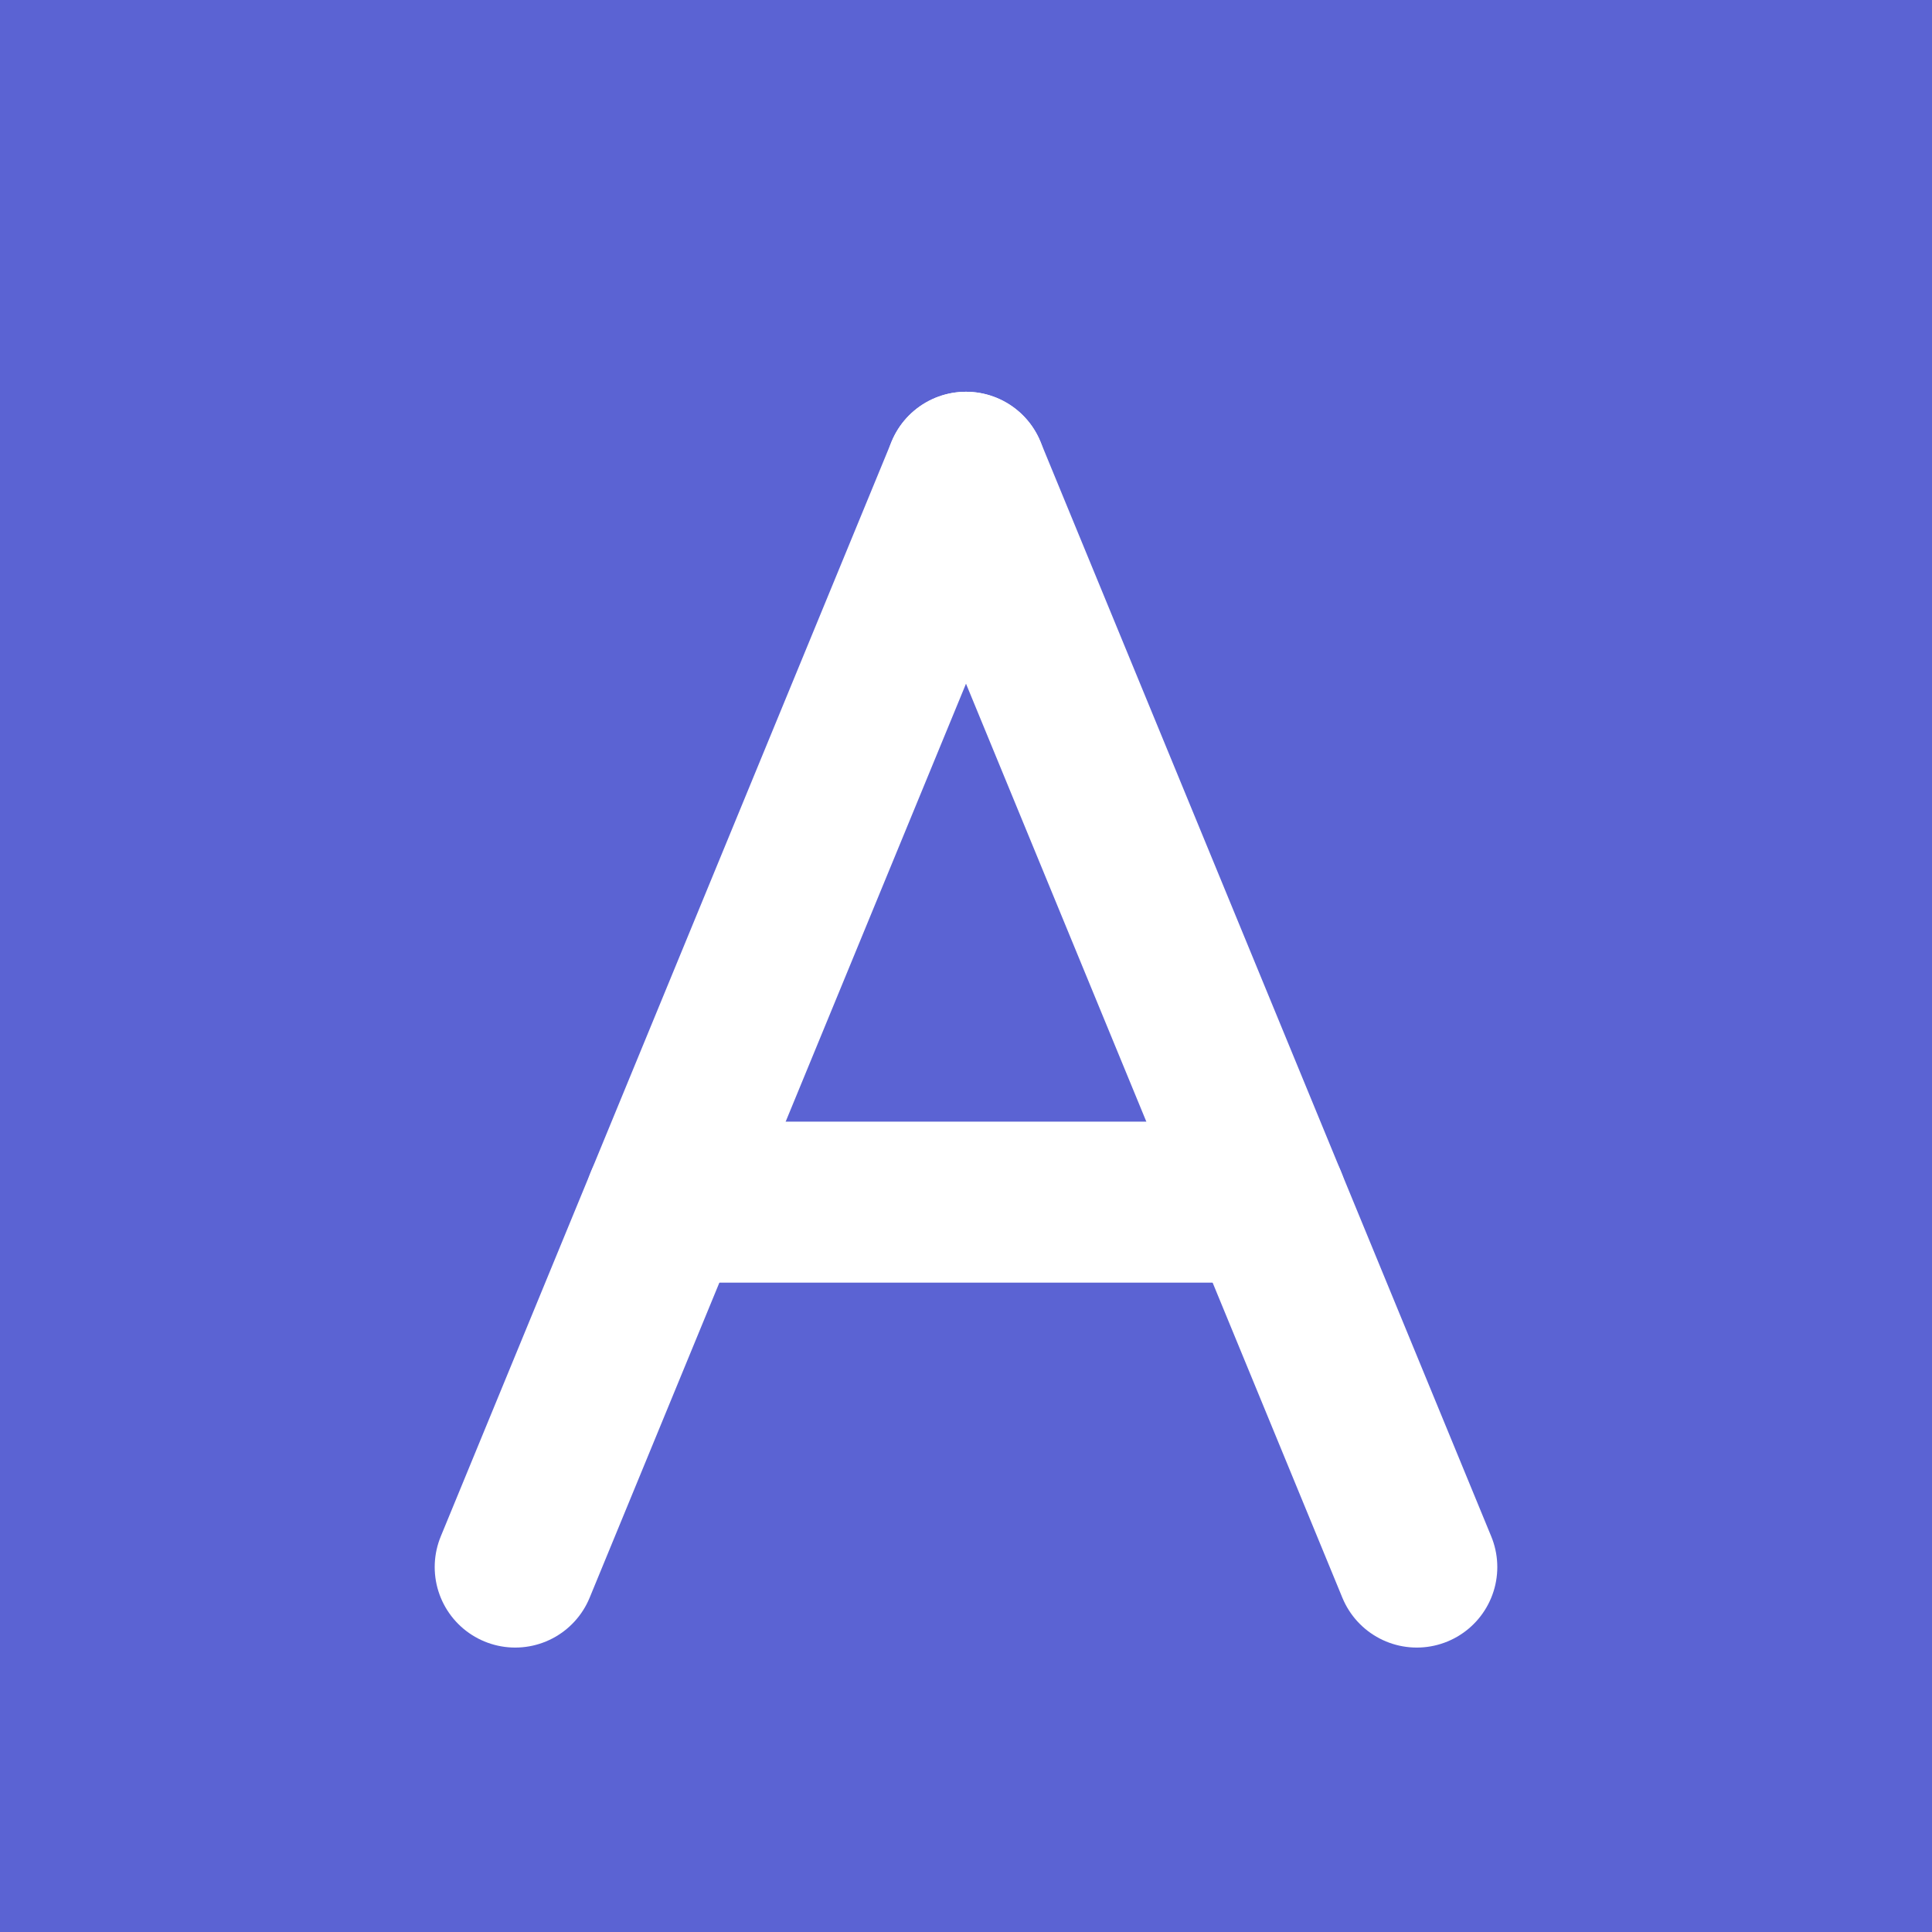
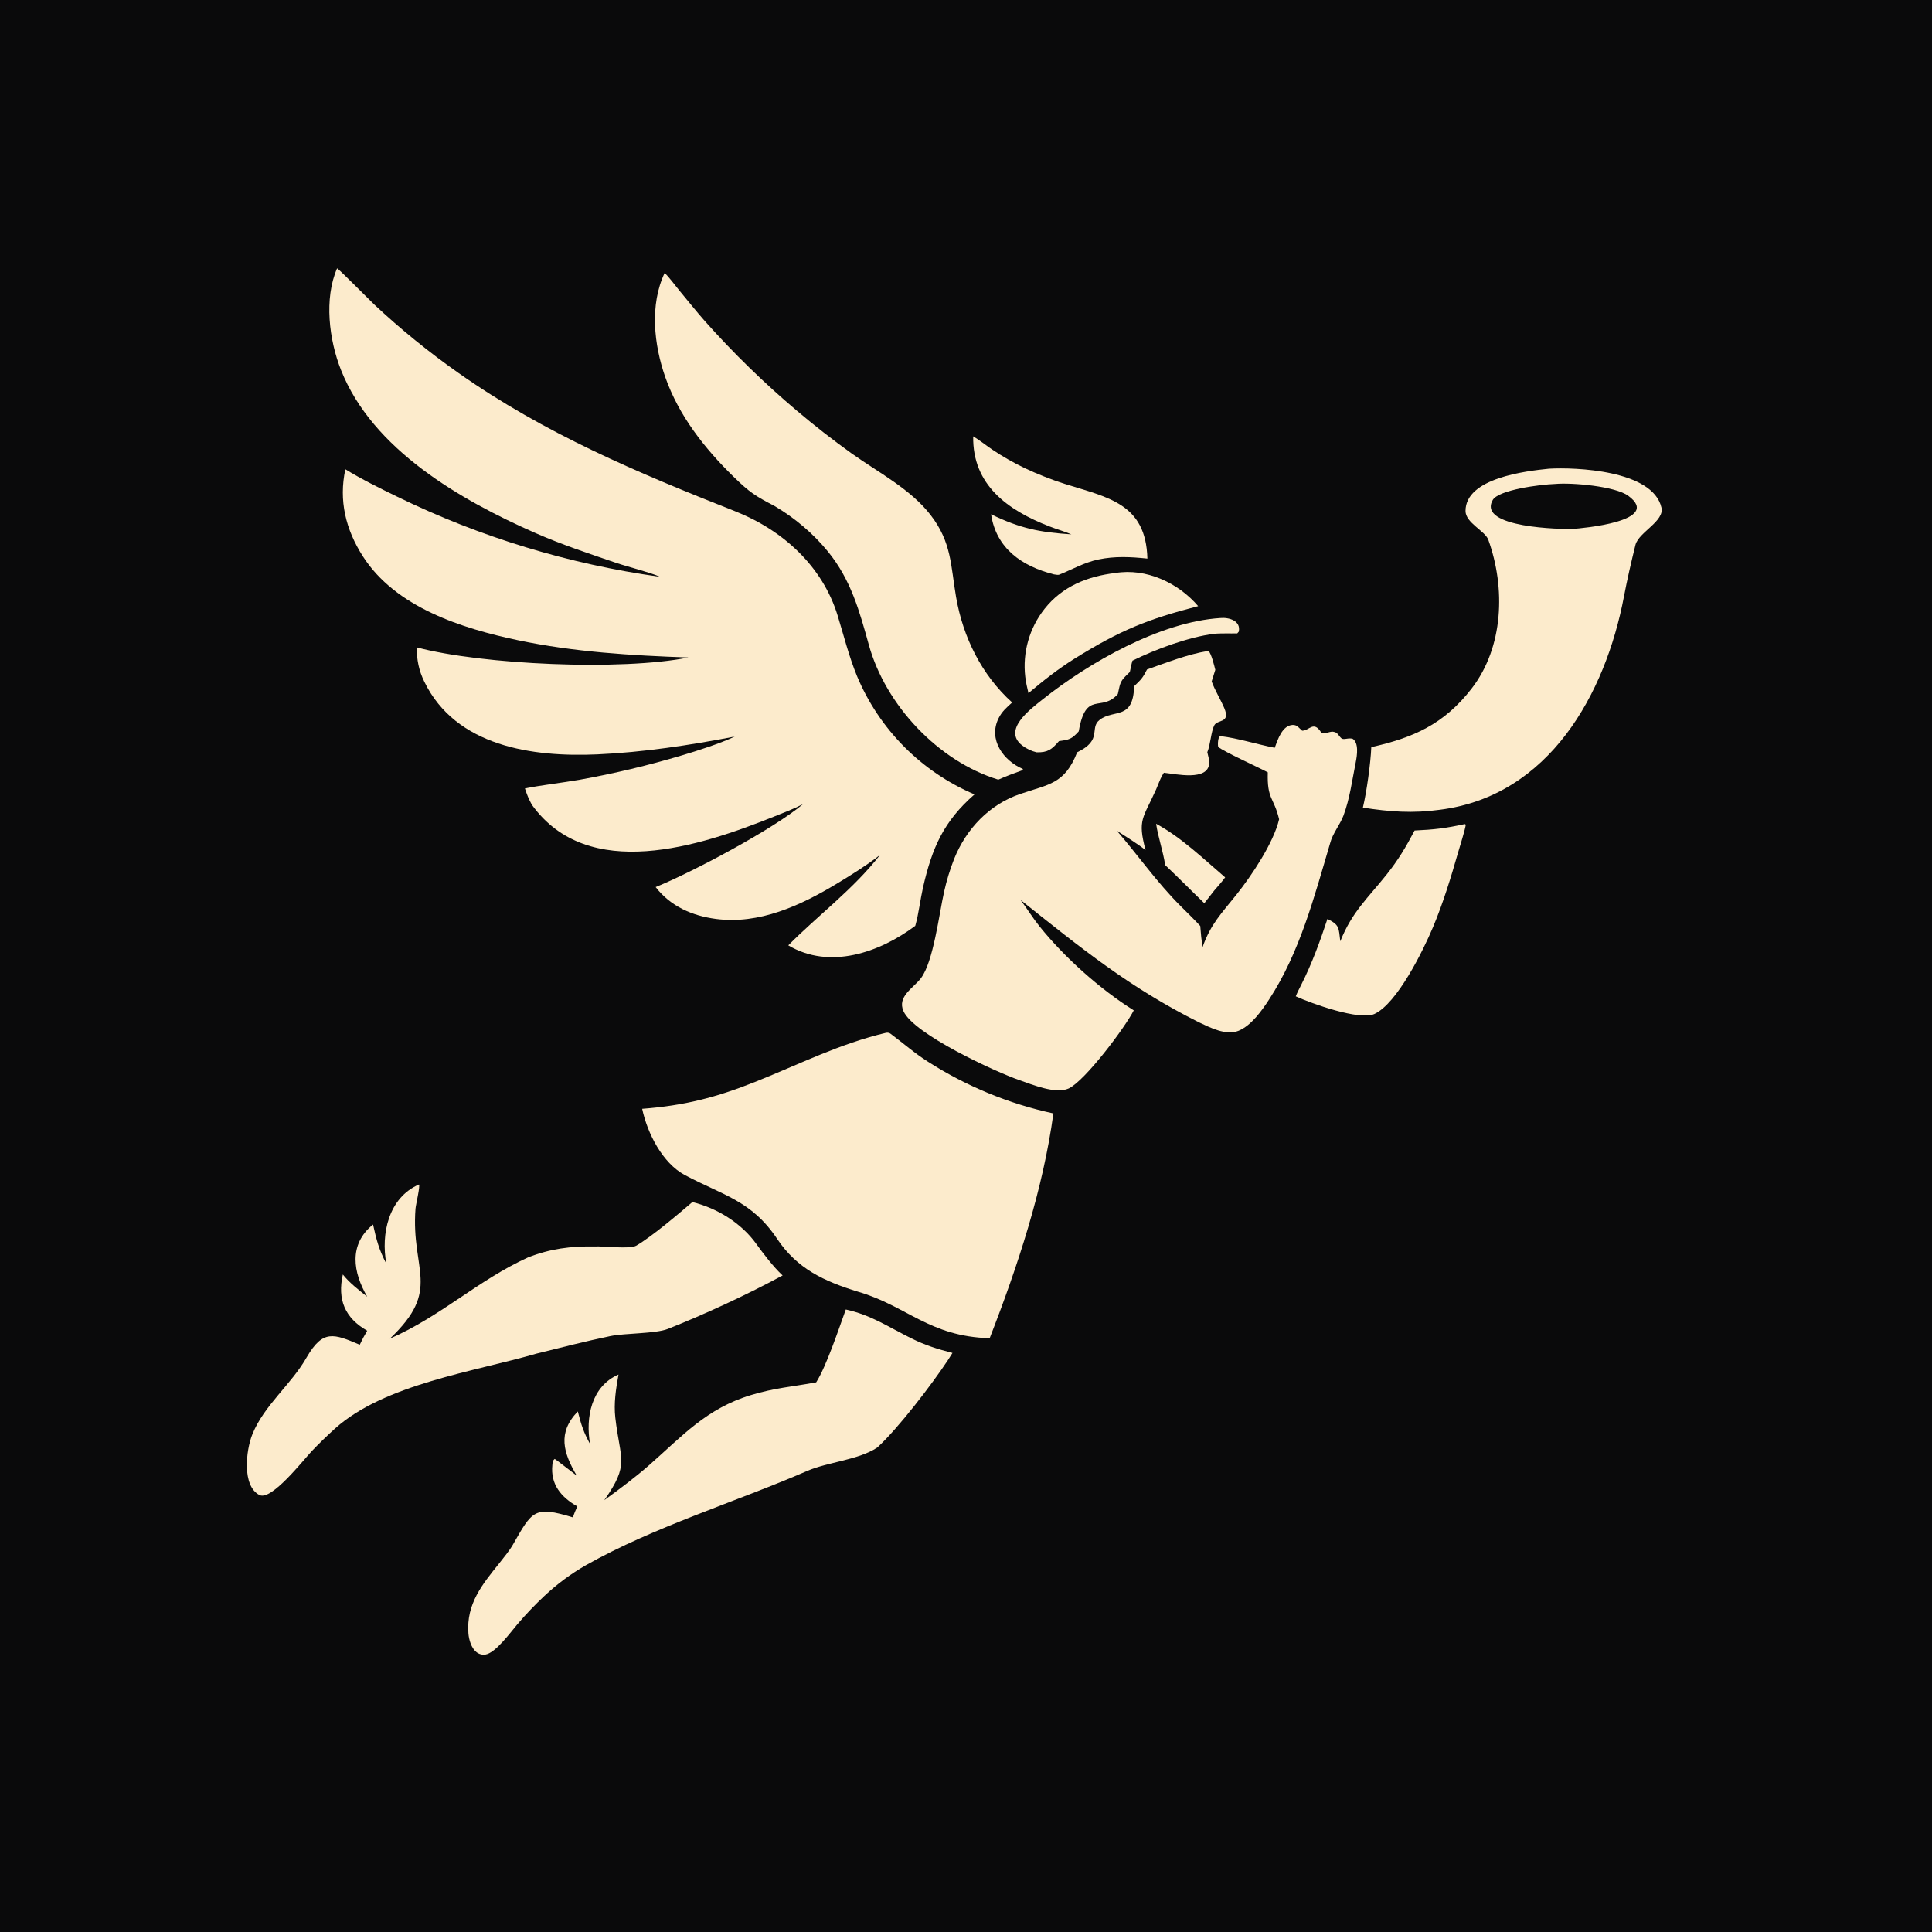
<svg xmlns="http://www.w3.org/2000/svg" width="180" height="180" viewBox="0 0 180 180">
-   <rect width="180" height="180" fill="#5b63d3" />
-   <g fill="none" stroke="#ffffff" stroke-width="15" stroke-linecap="round" stroke-linejoin="round">
-     <path d="M90 44 L48 146" />
-     <path d="M90 44 L132 146" />
-     <path d="M62 112 L118 112" />
+   <rect width="180" height="180" fill="#0A0A0B" />
+   <g transform="translate(23 25) scale(0.1291 0.1291)">
+     <path d="M65.122 0C66.53 0.639 89.175 23.523 91.891 26.087C110.955 43.927 131.241 60.415 152.599 75.432C214.889 119.29 282.095 147.573 352.258 175.25C386.715 188.843 415.419 214.887 426.368 250.654C430.788 265.09 434.473 279.969 440.275 294.15C456.305 332.633 486.757 363.316 525.112 379.639C502.891 399.092 494.533 417.985 487.945 446.873C486.077 455.066 484.755 466.024 482.55 473.82L482.348 474.528C456.52 493.805 420.594 506.357 390.717 488.594C411.883 467.176 438.047 447.833 457.036 423.201C456.575 423.584 456.106 423.959 455.633 424.328C447.178 430.938 434.991 438.501 425.726 444.095C399.578 459.881 369.753 473.661 338.426 469.51C321.341 467.247 305.773 460.428 295.004 446.537C321.365 435.877 380.351 404.507 401.394 386.61C394.602 390.17 387.204 392.94 380.076 395.798C327.01 417.078 246.279 443.561 205.682 387.144C203.178 382.536 202.337 380.302 200.665 375.347C211.996 373.034 227.781 371.232 239.89 369.12C265.019 364.61 289.872 358.683 314.332 351.369C325.071 348.164 341.99 342.776 352.045 337.907C319.56 344.187 285.91 349.281 252.848 350.762C206.23 352.85 150.795 345.099 128.063 298.32C123.977 289.914 122.732 282.763 122.487 273.506C169.741 286.135 270.755 290.521 318.656 280.845C277.584 279.416 236.067 276.878 195.852 268.425C155.043 259.846 107.248 244.656 83.675 207.756C71.328 188.428 66.202 167.547 71.082 145.018C82.202 151.899 96.958 159.195 108.683 164.873C168.407 193.988 232.36 213.475 298.171 222.611C290.412 219.196 275.282 215.536 266.508 212.55C246.909 205.879 227.226 199.369 208.225 191.01C154.361 167.312 90.709 130.874 67.917 73.333C59.323 51.638 55.597 21.837 65.122 0Z" fill="#FCEBCC" />
+     <path d="M693.41 276.168L694.004 276.203C696.03 277.894 698.18 286.944 698.896 289.73L696.269 298.124C698.578 304.457 702.686 311.08 705.337 317.296C710.138 328.553 700.372 325.363 698.118 329.868C695.773 334.557 695.406 343.734 693.128 349.193C693.679 351.367 694.647 355.117 694.5 357.237C693.569 370.226 670.559 364.934 661.766 364.027C661.331 364.693 660.921 365.372 660.535 366.063C658.851 369.042 657.578 372.912 656.169 376.052C646.728 397.11 642.644 397.648 648.558 419.889C643.336 415.61 633.79 409.783 627.838 405.862C643.36 423.862 656.898 443.333 673.773 460.153C678.543 464.908 683.478 469.665 688.034 474.612C688.45 480.043 688.873 484.614 689.638 489.996C695.571 473.177 703.28 465.643 714.087 452.086C725.133 438.228 740.949 414.599 744.941 397.596C741.114 381.535 736.161 383.448 736.767 363.725C730.411 360.277 704.841 348.715 701.002 345.397C700.525 343.744 700.745 337.368 702.815 337.619C715.532 339.165 728.789 343.479 741.776 346.006C743.913 340.153 747.25 329.753 754.793 329.517C758.094 329.414 759.245 331.816 761.59 333.679C766.923 333.641 769.783 326.092 775.397 335.092C776.432 336.752 781.563 334.079 783.78 334.404C786.872 334.857 787.105 336.012 789.119 338.39C791.17 341.029 793.289 338.731 797.783 339.382C802.645 342.173 801.218 351.6 800.257 356.382C797.679 369.192 795.965 382.766 791.36 395.001C788.874 401.604 783.584 407.776 781.765 414.846C770.315 453.544 759.955 493.597 737.637 527.757C732.334 535.864 724.882 546.414 715.692 550.222C706.746 553.933 695.143 547.908 687.103 544.13C636.882 519.013 602.042 490.59 558.372 455.852C563.111 462.183 567.201 468.891 572.229 475.129C590.224 497.472 615.721 520.232 640.047 535.484C633.802 547.853 604.754 586.471 593.071 591.865C583.801 596.145 566.951 589.134 557.643 585.908C539.881 579.754 481.265 552.629 473.868 536.091C469.147 525.528 480.983 519.424 486.408 512.339C495.482 500.491 499.591 465.786 503.167 449.939C504.973 441.802 507.416 433.82 510.471 426.066C519.185 404.476 535.784 386.996 557.876 379.411C578.768 372.238 590.157 372.311 599.207 349.235C617.906 340.361 607.736 331.842 615.396 325.871C625.64 317.881 639.6 326.483 640.311 301.572C645.423 296.682 646.495 295.629 649.624 289.478C663.137 284.755 679.149 278.433 693.41 276.168Z" fill="#FCEBCC" />
+     <path d="M461.37 551.649C462.538 551.49 463.594 551.661 464.585 552.396C473.519 559.034 482.299 566.779 491.741 572.682C519.393 590.341 549.971 602.936 582.038 609.873C574.58 664.791 556.156 720.566 536.06 772.11C492.353 770.854 476.366 748.83 441.219 738.598C416.388 730.944 397.119 722.017 382.578 700.262C364.039 672.537 342.952 668.795 315.914 654.259C300.034 645.724 289.087 624.428 285.277 606.548C315.876 604.203 338.655 598.368 367.231 586.955C399.064 574.237 427.793 559.579 461.37 551.649Z" fill="#FCEBCC" />
+     <path d="M124.206 661.154C125.215 662.121 121.92 675.806 121.708 678.586C118.281 723.615 141.049 736.626 103.19 772.416C140.031 756.337 166.845 730.228 202.853 713.818C218.821 707.554 233.706 705.583 250.75 705.913C257.133 705.43 276.328 708.075 281.067 705.289C292.638 698.492 311.477 682.401 321.517 673.841C339.439 678.249 356.879 689.057 367.596 703.984C372.475 710.781 380.055 720.676 386.063 726.266L386.656 726.811C361.89 740.257 330.28 754.934 303.838 765.386C294.886 768.926 272.974 768.356 262.21 770.597C244.294 774.314 226.827 778.814 209.042 783.211C163.999 796.265 99.498 805.223 63.692 837.216C57.896 842.445 52.291 847.888 46.888 853.528C40.832 859.908 17.779 889.592 9.157 885.288C-3.642 878.895 -0.664 852.94 3.974 841.453C12.497 820.341 32.124 805.498 43.269 785.721C54.941 765.68 62.686 768.87 81.469 776.806C83.306 772.936 84.665 770.383 86.847 766.697C70.758 757.518 65.192 744.213 69.261 726.119C74.063 732.206 80.792 737.288 86.847 742.149C76.646 724.637 73.225 704.511 91.057 690.042C93.525 701.162 95.307 708.167 100.682 718.38C96.607 696.765 102.255 670.706 124.206 661.154Z" fill="#FCEBCC" />
+     <path d="M301.492 3.366C304.511 6.09 309.234 12.543 311.999 15.877C318.201 23.358 324.259 30.978 330.698 38.279C351.192 61.276 373.285 82.796 396.812 102.679C409.606 113.518 422.833 123.835 436.459 133.607C455.865 147.425 478.907 159.199 493.486 178.086C508.671 197.764 507.906 214.473 511.812 237.184C516.803 266.201 530.255 293.446 552.28 313.313C548.294 316.909 544.926 319.775 542.483 324.698C534.866 340.081 545.948 355.284 559.964 361.282L560.019 362.082C553.761 364.346 548.385 366.306 542.281 369.013C498.856 355.699 460.86 315.061 448.879 271.792C442.092 247.282 435.89 224.664 419.378 204.426C408.712 191.353 395.389 180.086 380.698 171.451C366.857 164.25 362.715 161.596 351.291 150.452C330.422 130.098 311.72 106.365 301.962 78.542C293.751 55.132 290.587 26.334 301.492 3.366Z" fill="#FCEBCC" />
+     <path d="M939.777 144.593C958.483 143.522 1014.55 145.508 1020.85 172.649C1023.14 182.478 1004.69 190.317 1002.15 199.374C999.091 211.721 996.158 224.413 993.782 236.934C980.464 306.995 939.905 380.739 861.028 390.723C841.41 393.457 824.725 392.195 805.4 389.177C808.088 378.017 811.003 357.083 811.468 345.53C841.257 338.857 863.716 329.361 883.928 303.18C906.902 273.429 908.488 230.754 895.905 195.879C893.584 189.453 879.465 183.659 879.465 175.092C879.471 151.32 922.938 146.296 939.777 144.593ZM956.927 188.046C963.283 187.592 1021.88 182.568 996.935 164.161C987.567 157.25 956.309 154.5 944.124 155.609C933.354 155.972 903.24 159.853 899.089 167.218C887.731 187.377 949.353 188.335 956.927 188.046Z" fill="#FCEBCC" />
+     <path d="M432.233 751.377C450.616 755.394 463.055 764.052 479.575 772.226C489.904 777.332 498.287 779.886 509.222 782.733C508.145 784.484 507.043 786.217 505.916 787.931C494.527 805.18 470.041 837.222 454.935 850.999C441.34 859.994 419.056 861.512 404.594 867.794C352.547 890.394 293.961 908.115 244.721 935.883C233.872 942.085 223.79 949.549 214.685 958.109C207.823 964.545 201.326 971.36 195.225 978.523C190.39 984.218 179.508 999.213 172.211 1000.39C169.905 1000.75 167.553 1000.13 165.726 998.681C161.949 995.735 160.222 989.576 159.875 985.026C158.257 963.798 169.992 949.61 182.18 934.487C185.109 930.807 189.703 925.094 191.976 921.108C205.983 896.573 207.269 892.88 235.332 901.404C236.188 898.495 237.257 896.242 238.469 893.48C226.966 886.917 218.945 877.689 220.477 863.422C220.685 861.481 220.632 860.453 222.166 859.228C223.631 859.994 235.468 869.411 238.015 871.229C228.435 854.856 223.922 840.351 238.832 824.957C241.353 834.779 242.886 839.745 247.715 848.55C244.237 829.482 248.593 806.772 268.194 798.328C266.355 808.658 264.699 819.018 265.901 829.501C269.435 860.324 276.387 862.688 257.966 888.943C268.843 881.051 280.141 872.625 290.206 863.802C314.358 842.641 331.626 822.839 363.877 813.115C381.14 807.911 393.456 807.158 410.847 803.962C418.145 792.536 427.308 764.982 432.233 751.377Z" fill="#FCEBCC" />
+     <path d="M878.828 401.076C879.109 401.091 878.889 401.044 879.673 401.498C878.92 406.108 875.638 416.225 874.168 421.351C868.964 439.49 863.392 457.816 856.062 475.316C848.837 492.58 830.088 530.555 813.709 538.099C803.055 543.01 768.423 530.617 756.961 525.375C757.843 523.024 759.728 519.381 760.886 517.085C768.711 501.593 774.387 485.961 779.818 469.505C788.837 474.046 787.839 476.009 789.095 485.673C797.575 464.391 808.805 454.711 822.533 437.484C830.97 426.894 836.493 417.55 842.72 405.706C856.852 405.071 865.216 404.068 878.828 401.076Z" fill="#FCEBCC" />
+     <path d="M524.169 121.257C528.406 123.75 533.751 127.992 538.037 130.889C545.563 135.929 553.443 140.413 561.617 144.306C569.853 148.229 581.248 152.739 589.998 155.494C621.427 165.385 648.846 169.646 649.881 209.46C637.782 208.2 626.473 207.606 614.484 210.112C604.252 212.251 595.649 217.336 586.085 221.119C585.424 221.381 583.195 220.995 582.405 220.847C559.48 215.011 540.793 202.296 537.07 177.48C558.139 187.728 572.21 190.486 595.031 191.974C590.053 189.865 584.407 188.255 579.307 186.281C548.967 174.542 523.575 156.263 524.169 121.257Z" fill="#FCEBCC" />
+     <path d="M626.656 219.877C649.012 216.131 672.157 226.96 686.521 243.782C649.765 253.317 630.281 261.193 597.67 281.457C585.283 289.202 575.155 297.228 564.042 306.579C563.124 302.968 562.187 298.47 561.74 294.806C559.682 277.227 564.703 259.55 575.7 245.683C588.504 229.498 606.689 222.229 626.656 219.877Z" fill="#FCEBCC" />
+     <path d="M702.49 252.366C708.693 251.744 717.571 254.339 715.814 262.207C715.453 262.616 715.091 263.025 714.736 263.435C710.187 263.565 702.288 263.263 698.155 263.755C679.804 265.939 655.606 274.979 639.098 283.136C638.388 285.505 637.757 288.806 637.212 291.287L634.531 293.906C629.693 298.566 630.11 300.78 628.548 307.232C616.602 320.831 605.495 304.024 600.333 334.146C595.245 339.822 593.439 340.179 586.085 341.178C580.966 347.155 578.033 349.506 569.883 349.267C566.124 348.36 562.597 346.679 559.523 344.331C545.085 333.078 565.481 318.111 574.065 311.258C607.601 284.502 659.072 255.13 702.49 252.366Z" fill="#FCEBCC" />
+     <path d="M656.188 400.845C674.416 410.71 690.183 426.021 706.011 439.539C703.519 442.891 700.776 445.967 698.045 449.124L690.961 458.199C681.415 449.001 672.493 439.878 662.733 430.68C661.129 420.306 657.412 409.762 656.188 400.845Z" fill="#FCEBCC" />
  </g>
</svg>
